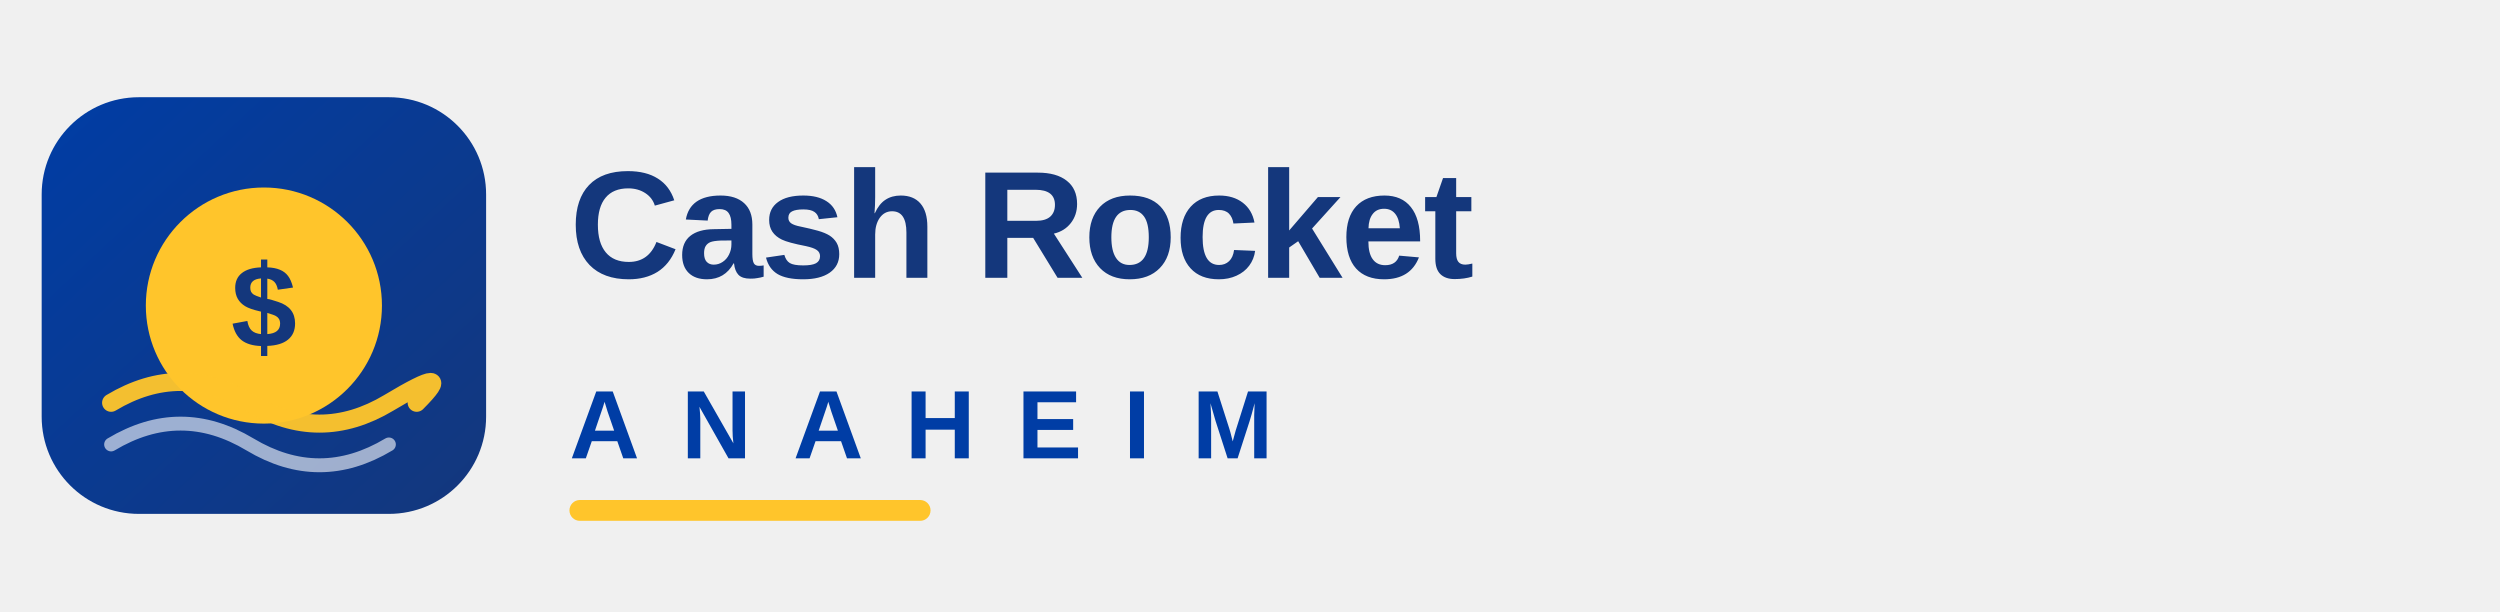
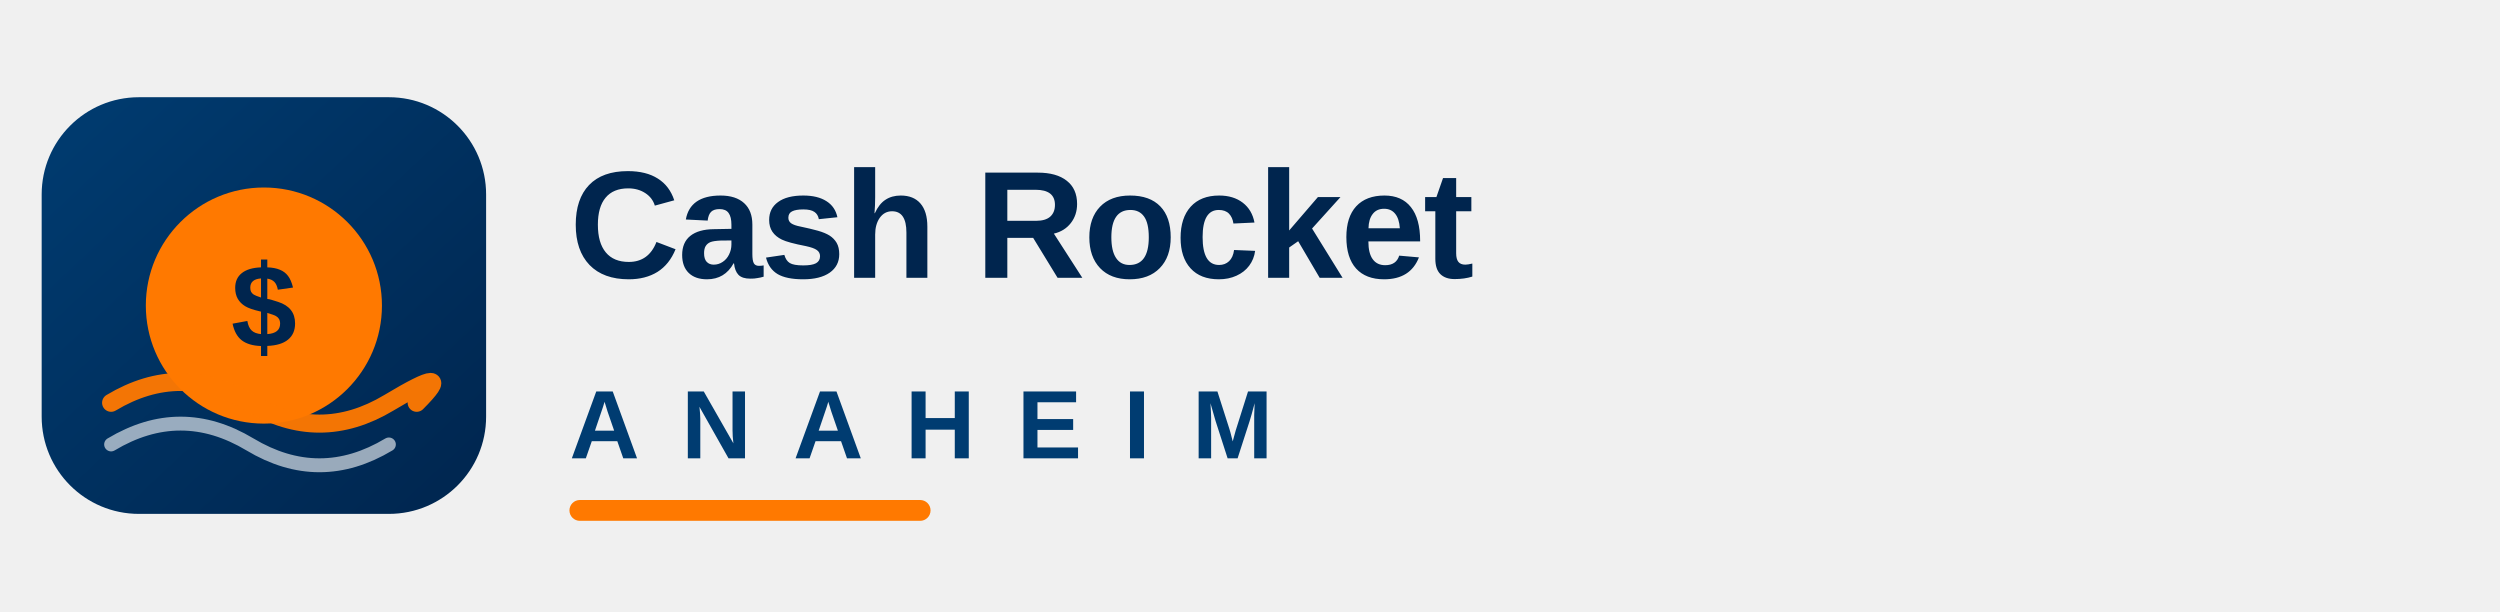
<svg xmlns="http://www.w3.org/2000/svg" viewBox="0 0 360 88" width="360" height="88" role="img" aria-label="Cash Rocket Anaheim">
  <defs>
    <linearGradient id="ce-bg" x1="0" y1="0" x2="1" y2="1">
-       <stop offset="0%" stop-color="#003DA5" />
-       <stop offset="100%" stop-color="#14377C" />
+       <stop offset="0%" stop-color="#003C71" />
+       <stop offset="100%" stop-color="#00254E" />
    </linearGradient>
  </defs>
  <g transform="translate(6,14)">
    <rect x="0" y="0" width="64" height="60" rx="14" fill="url(#ce-bg)" />
-     <circle cx="32" cy="30" r="17" fill="#FFC52B" />
-     <path d="M10 44 Q20 38 30 44 T50 44 T54 44" fill="none" stroke="#FFC52B" stroke-width="2.6" stroke-linecap="round" opacity=".95" />
+     <circle cx="32" cy="30" r="17" fill="#FF7900" />
+     <path d="M10 44 Q20 38 30 44 T50 44 T54 44" fill="none" stroke="#FF7900" stroke-width="2.6" stroke-linecap="round" opacity=".95" />
    <path d="M10 50 Q20 44 30 50 T50 50" fill="none" stroke="#FFFFFF" stroke-width="2" stroke-linecap="round" opacity=".6" />
-     <text x="32" y="36" text-anchor="middle" font-family="'Poppins','Helvetica Neue',Arial,sans-serif" font-size="17" font-weight="900" fill="#14377C">$</text>
+     <text x="32" y="36" text-anchor="middle" font-family="'Poppins','Helvetica Neue',Arial,sans-serif" font-size="17" font-weight="900" fill="#00254E">$</text>
  </g>
  <g transform="translate(82,0)">
-     <text x="0" y="40" font-family="'Poppins','Helvetica Neue',Arial,sans-serif" font-size="22" font-weight="800" fill="#14377C" letter-spacing="-.3">Cash Rocket</text>
-     <text x="0" y="66" font-family="'Poppins','Helvetica Neue',Arial,sans-serif" font-size="14" font-weight="600" fill="#003DA5" letter-spacing="6">ANAHEIM</text>
-     <rect x="0" y="72" width="52" height="3" rx="1.5" fill="#FFC52B" />
+     <text x="0" y="40" font-family="'Poppins','Helvetica Neue',Arial,sans-serif" font-size="22" font-weight="800" fill="#00254E" letter-spacing="-.3">Cash Rocket</text>
+     <text x="0" y="66" font-family="'Poppins','Helvetica Neue',Arial,sans-serif" font-size="14" font-weight="600" fill="#003C71" letter-spacing="6">ANAHEIM</text>
+     <rect x="0" y="72" width="52" height="3" rx="1.5" fill="#FF7900" />
  </g>
</svg>
